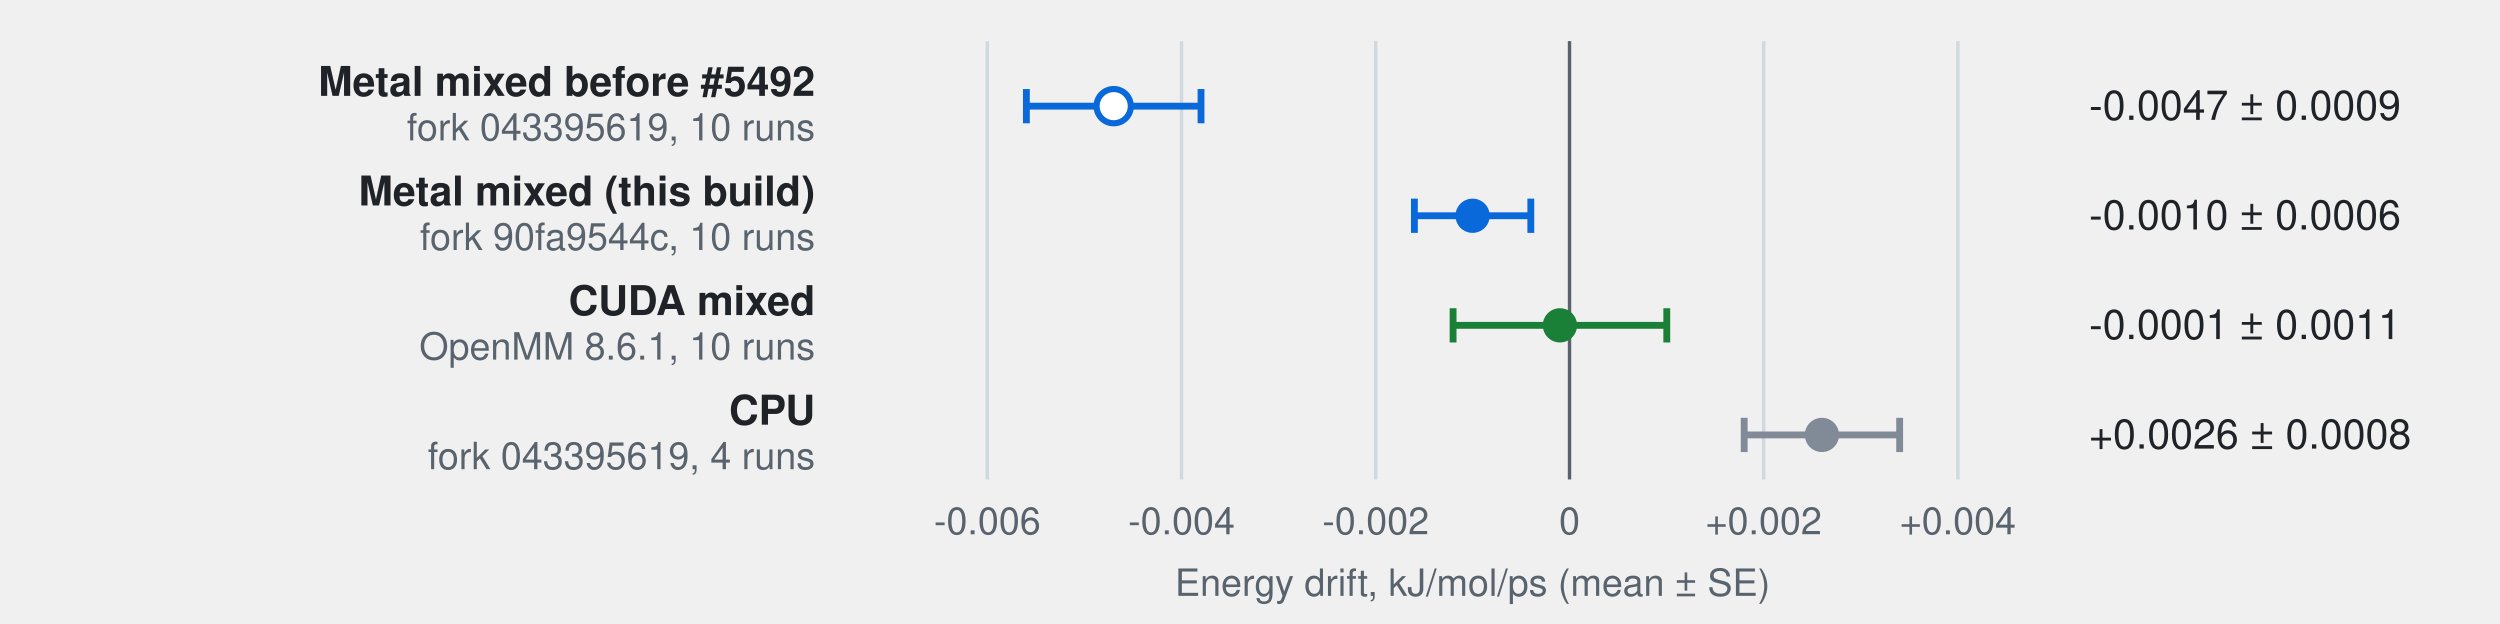
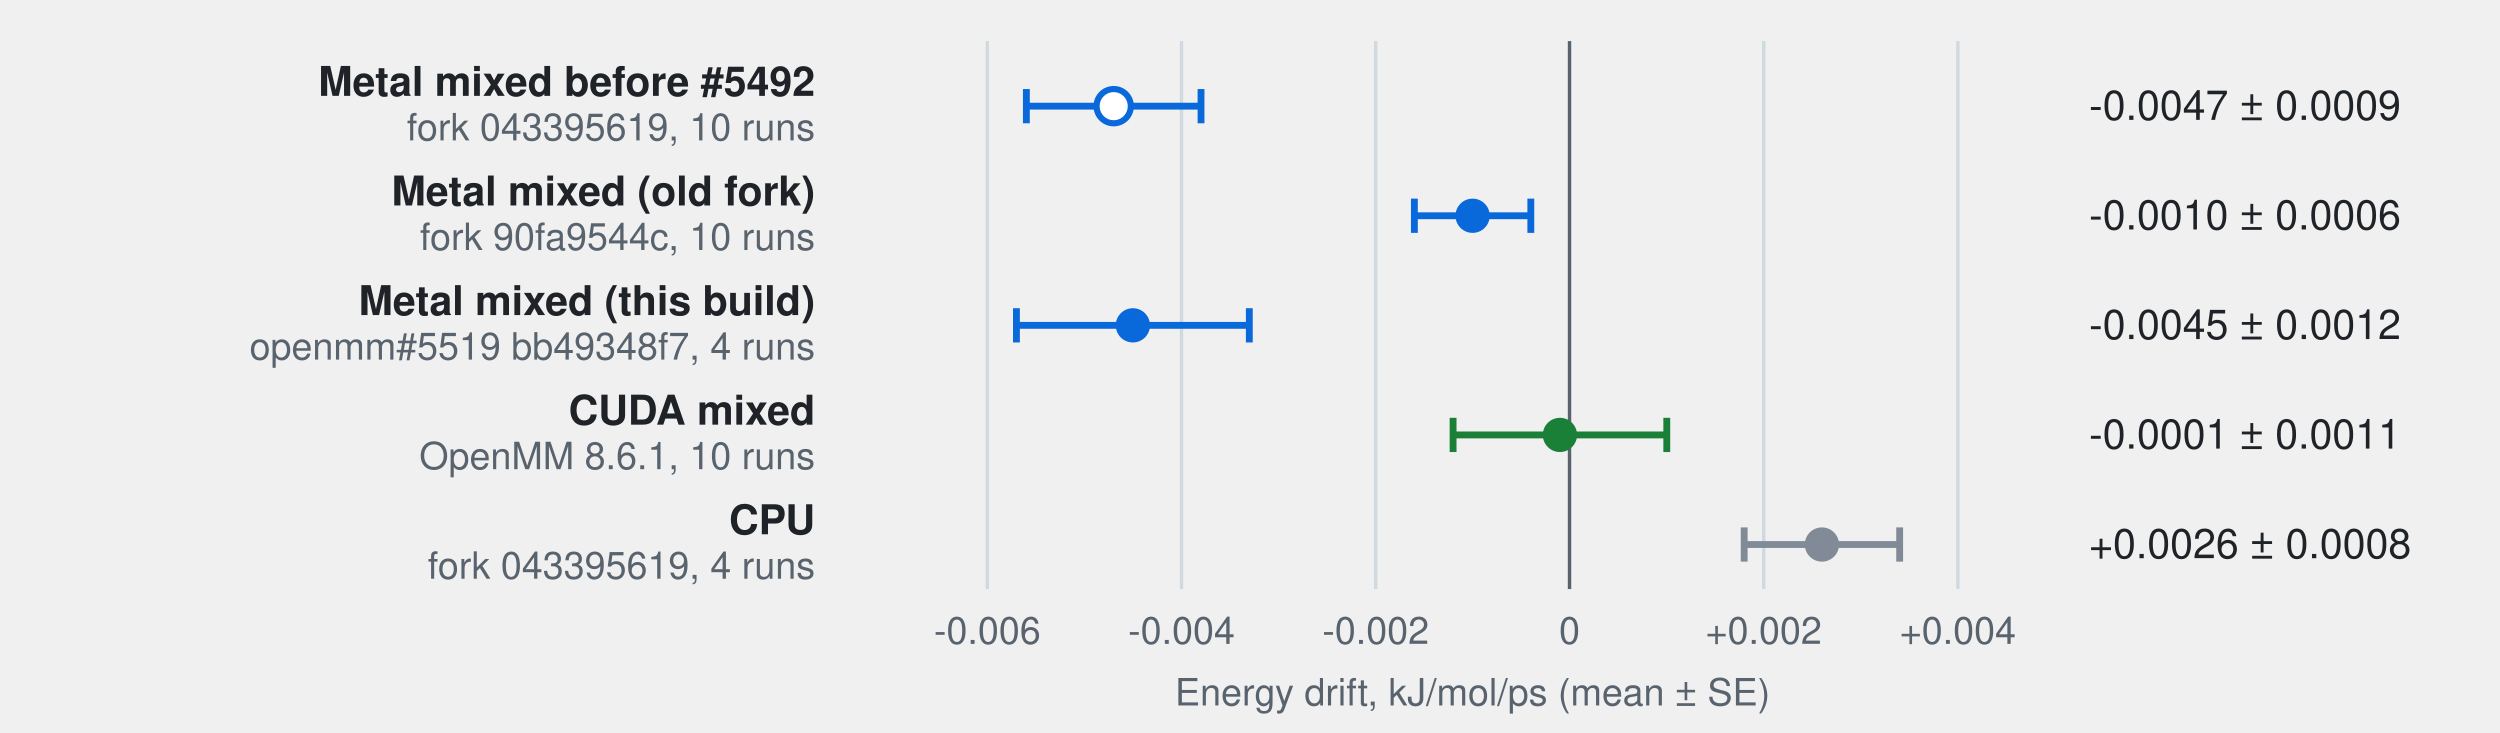
- <svg xmlns="http://www.w3.org/2000/svg" width="730" height="182" viewBox="0 0 730 182" role="img" aria-label="Energy drift of DHFR in NVE, Metal before and after #5492, CUDA mixed and CPU" font-family="-apple-system, BlinkMacSystemFont, 'Segoe UI', Helvetica, Arial, sans-serif">
-   <line x1="288.3" y1="12.0" x2="288.3" y2="140.0" stroke="#d1d9e0" stroke-width="1.0" />
-   <text x="288.3" y="156.0" font-size="11" fill="#59636e" text-anchor="middle" font-weight="normal">-0.006</text>
-   <line x1="345.0" y1="12.0" x2="345.0" y2="140.0" stroke="#d1d9e0" stroke-width="1.0" />
-   <text x="345.0" y="156.0" font-size="11" fill="#59636e" text-anchor="middle" font-weight="normal">-0.004</text>
-   <line x1="401.7" y1="12.0" x2="401.7" y2="140.0" stroke="#d1d9e0" stroke-width="1.0" />
-   <text x="401.7" y="156.0" font-size="11" fill="#59636e" text-anchor="middle" font-weight="normal">-0.002</text>
-   <line x1="458.3" y1="12.0" x2="458.3" y2="140.0" stroke="#59636e" stroke-width="1.0" />
-   <text x="458.3" y="156.0" font-size="11" fill="#59636e" text-anchor="middle" font-weight="normal">0</text>
-   <line x1="515.0" y1="12.0" x2="515.0" y2="140.0" stroke="#d1d9e0" stroke-width="1.0" />
-   <text x="515.0" y="156.0" font-size="11" fill="#59636e" text-anchor="middle" font-weight="normal">+0.002</text>
-   <line x1="571.7" y1="12.0" x2="571.7" y2="140.0" stroke="#d1d9e0" stroke-width="1.0" />
-   <text x="571.7" y="156.0" font-size="11" fill="#59636e" text-anchor="middle" font-weight="normal">+0.004</text>
-   <text x="430.0" y="174.0" font-size="11" fill="#59636e" text-anchor="middle" font-weight="normal">Energy drift, kJ/mol/ps (mean ± SE)</text>
+ <svg xmlns="http://www.w3.org/2000/svg" width="730" height="214" viewBox="0 0 730 214" role="img" aria-label="Energy drift of DHFR in NVE, Metal on the old fork before and after #5492, Metal on this build, CUDA mixed and CPU" font-family="-apple-system, BlinkMacSystemFont, 'Segoe UI', Helvetica, Arial, sans-serif">
+   <line x1="288.3" y1="12.0" x2="288.3" y2="172.0" stroke="#d1d9e0" stroke-width="1.0" />
+   <text x="288.3" y="188.0" font-size="11" fill="#59636e" text-anchor="middle" font-weight="normal">-0.006</text>
+   <line x1="345.0" y1="12.0" x2="345.0" y2="172.0" stroke="#d1d9e0" stroke-width="1.0" />
+   <text x="345.0" y="188.0" font-size="11" fill="#59636e" text-anchor="middle" font-weight="normal">-0.004</text>
+   <line x1="401.7" y1="12.0" x2="401.7" y2="172.0" stroke="#d1d9e0" stroke-width="1.0" />
+   <text x="401.7" y="188.0" font-size="11" fill="#59636e" text-anchor="middle" font-weight="normal">-0.002</text>
+   <line x1="458.3" y1="12.0" x2="458.3" y2="172.0" stroke="#59636e" stroke-width="1.0" />
+   <text x="458.3" y="188.0" font-size="11" fill="#59636e" text-anchor="middle" font-weight="normal">0</text>
+   <line x1="515.0" y1="12.0" x2="515.0" y2="172.0" stroke="#d1d9e0" stroke-width="1.0" />
+   <text x="515.0" y="188.0" font-size="11" fill="#59636e" text-anchor="middle" font-weight="normal">+0.002</text>
+   <line x1="571.7" y1="12.0" x2="571.7" y2="172.0" stroke="#d1d9e0" stroke-width="1.0" />
+   <text x="571.7" y="188.0" font-size="11" fill="#59636e" text-anchor="middle" font-weight="normal">+0.004</text>
+   <text x="430.0" y="206.0" font-size="11" fill="#59636e" text-anchor="middle" font-weight="normal">Energy drift, kJ/mol/ps (mean ± SE)</text>
  <text x="238.0" y="28.0" font-size="12" fill="#1f2328" text-anchor="end" font-weight="600">Metal mixed before #5492</text>
  <text x="238.0" y="41.0" font-size="11" fill="#59636e" text-anchor="end" font-weight="normal">fork 043395619, 10 runs</text>
  <line x1="299.7" y1="31.0" x2="350.7" y2="31.0" stroke="#0969da" stroke-width="2.0" />
  <line x1="299.7" y1="26.0" x2="299.7" y2="36.0" stroke="#0969da" stroke-width="2.0" />
  <line x1="350.7" y1="26.0" x2="350.7" y2="36.0" stroke="#0969da" stroke-width="2.0" />
  <circle cx="325.2" cy="31.0" r="5" fill="#ffffff" stroke="#0969da" stroke-width="1.8" />
  <text x="610.0" y="35.0" font-size="12" fill="#1f2328" text-anchor="start" font-weight="normal">-0.0047 ± 0.0009</text>
-   <text x="238.0" y="60.0" font-size="12" fill="#1f2328" text-anchor="end" font-weight="600">Metal mixed (this build)</text>
+   <text x="238.0" y="60.0" font-size="12" fill="#1f2328" text-anchor="end" font-weight="600">Metal mixed (old fork)</text>
  <text x="238.0" y="73.0" font-size="11" fill="#59636e" text-anchor="end" font-weight="normal">fork 90fa9544c, 10 runs</text>
  <line x1="413.0" y1="63.0" x2="447.0" y2="63.0" stroke="#0969da" stroke-width="2.0" />
  <line x1="413.0" y1="58.0" x2="413.0" y2="68.0" stroke="#0969da" stroke-width="2.0" />
  <line x1="447.0" y1="58.0" x2="447.0" y2="68.0" stroke="#0969da" stroke-width="2.0" />
  <circle cx="430.0" cy="63.0" r="5" fill="#0969da" />
  <text x="610.0" y="67.0" font-size="12" fill="#1f2328" text-anchor="start" font-weight="normal">-0.0010 ± 0.0006</text>
-   <text x="238.0" y="92.0" font-size="12" fill="#1f2328" text-anchor="end" font-weight="600">CUDA mixed</text>
-   <text x="238.0" y="105.0" font-size="11" fill="#59636e" text-anchor="end" font-weight="normal">OpenMM 8.6.1, 10 runs</text>
-   <line x1="424.3" y1="95.0" x2="486.7" y2="95.0" stroke="#1a7f37" stroke-width="2.0" />
-   <line x1="424.3" y1="90.0" x2="424.3" y2="100.0" stroke="#1a7f37" stroke-width="2.0" />
-   <line x1="486.7" y1="90.0" x2="486.7" y2="100.0" stroke="#1a7f37" stroke-width="2.0" />
-   <circle cx="455.5" cy="95.0" r="5" fill="#1a7f37" />
-   <text x="610.0" y="99.0" font-size="12" fill="#1f2328" text-anchor="start" font-weight="normal">-0.0001 ± 0.0011</text>
-   <text x="238.0" y="124.0" font-size="12" fill="#1f2328" text-anchor="end" font-weight="600">CPU</text>
-   <text x="238.0" y="137.0" font-size="11" fill="#59636e" text-anchor="end" font-weight="normal">fork 043395619, 4 runs</text>
-   <line x1="509.3" y1="127.0" x2="554.7" y2="127.0" stroke="#818b98" stroke-width="2.0" />
-   <line x1="509.3" y1="122.0" x2="509.3" y2="132.0" stroke="#818b98" stroke-width="2.0" />
-   <line x1="554.7" y1="122.0" x2="554.7" y2="132.0" stroke="#818b98" stroke-width="2.0" />
-   <circle cx="532.0" cy="127.0" r="5" fill="#818b98" />
-   <text x="610.0" y="131.0" font-size="12" fill="#1f2328" text-anchor="start" font-weight="normal">+0.0026 ± 0.0008</text>
+   <text x="238.0" y="92.0" font-size="12" fill="#1f2328" text-anchor="end" font-weight="600">Metal mixed (this build)</text>
+   <text x="238.0" y="105.0" font-size="11" fill="#59636e" text-anchor="end" font-weight="normal">openmm#5519 bb49348f7, 4 runs</text>
+   <line x1="296.8" y1="95.0" x2="364.8" y2="95.0" stroke="#0969da" stroke-width="2.0" />
+   <line x1="296.8" y1="90.0" x2="296.8" y2="100.0" stroke="#0969da" stroke-width="2.0" />
+   <line x1="364.8" y1="90.0" x2="364.8" y2="100.0" stroke="#0969da" stroke-width="2.0" />
+   <circle cx="330.8" cy="95.0" r="5" fill="#0969da" />
+   <text x="610.0" y="99.0" font-size="12" fill="#1f2328" text-anchor="start" font-weight="normal">-0.0045 ± 0.0012</text>
+   <text x="238.0" y="124.0" font-size="12" fill="#1f2328" text-anchor="end" font-weight="600">CUDA mixed</text>
+   <text x="238.0" y="137.0" font-size="11" fill="#59636e" text-anchor="end" font-weight="normal">OpenMM 8.6.1, 10 runs</text>
+   <line x1="424.3" y1="127.0" x2="486.7" y2="127.0" stroke="#1a7f37" stroke-width="2.0" />
+   <line x1="424.3" y1="122.0" x2="424.3" y2="132.0" stroke="#1a7f37" stroke-width="2.0" />
+   <line x1="486.7" y1="122.0" x2="486.7" y2="132.0" stroke="#1a7f37" stroke-width="2.0" />
+   <circle cx="455.5" cy="127.0" r="5" fill="#1a7f37" />
+   <text x="610.0" y="131.0" font-size="12" fill="#1f2328" text-anchor="start" font-weight="normal">-0.0001 ± 0.0011</text>
+   <text x="238.0" y="156.0" font-size="12" fill="#1f2328" text-anchor="end" font-weight="600">CPU</text>
+   <text x="238.0" y="169.0" font-size="11" fill="#59636e" text-anchor="end" font-weight="normal">fork 043395619, 4 runs</text>
+   <line x1="509.3" y1="159.0" x2="554.7" y2="159.0" stroke="#818b98" stroke-width="2.0" />
+   <line x1="509.3" y1="154.0" x2="509.3" y2="164.0" stroke="#818b98" stroke-width="2.0" />
+   <line x1="554.7" y1="154.0" x2="554.7" y2="164.0" stroke="#818b98" stroke-width="2.0" />
+   <circle cx="532.0" cy="159.0" r="5" fill="#818b98" />
+   <text x="610.0" y="163.0" font-size="12" fill="#1f2328" text-anchor="start" font-weight="normal">+0.0026 ± 0.0008</text>
</svg>
